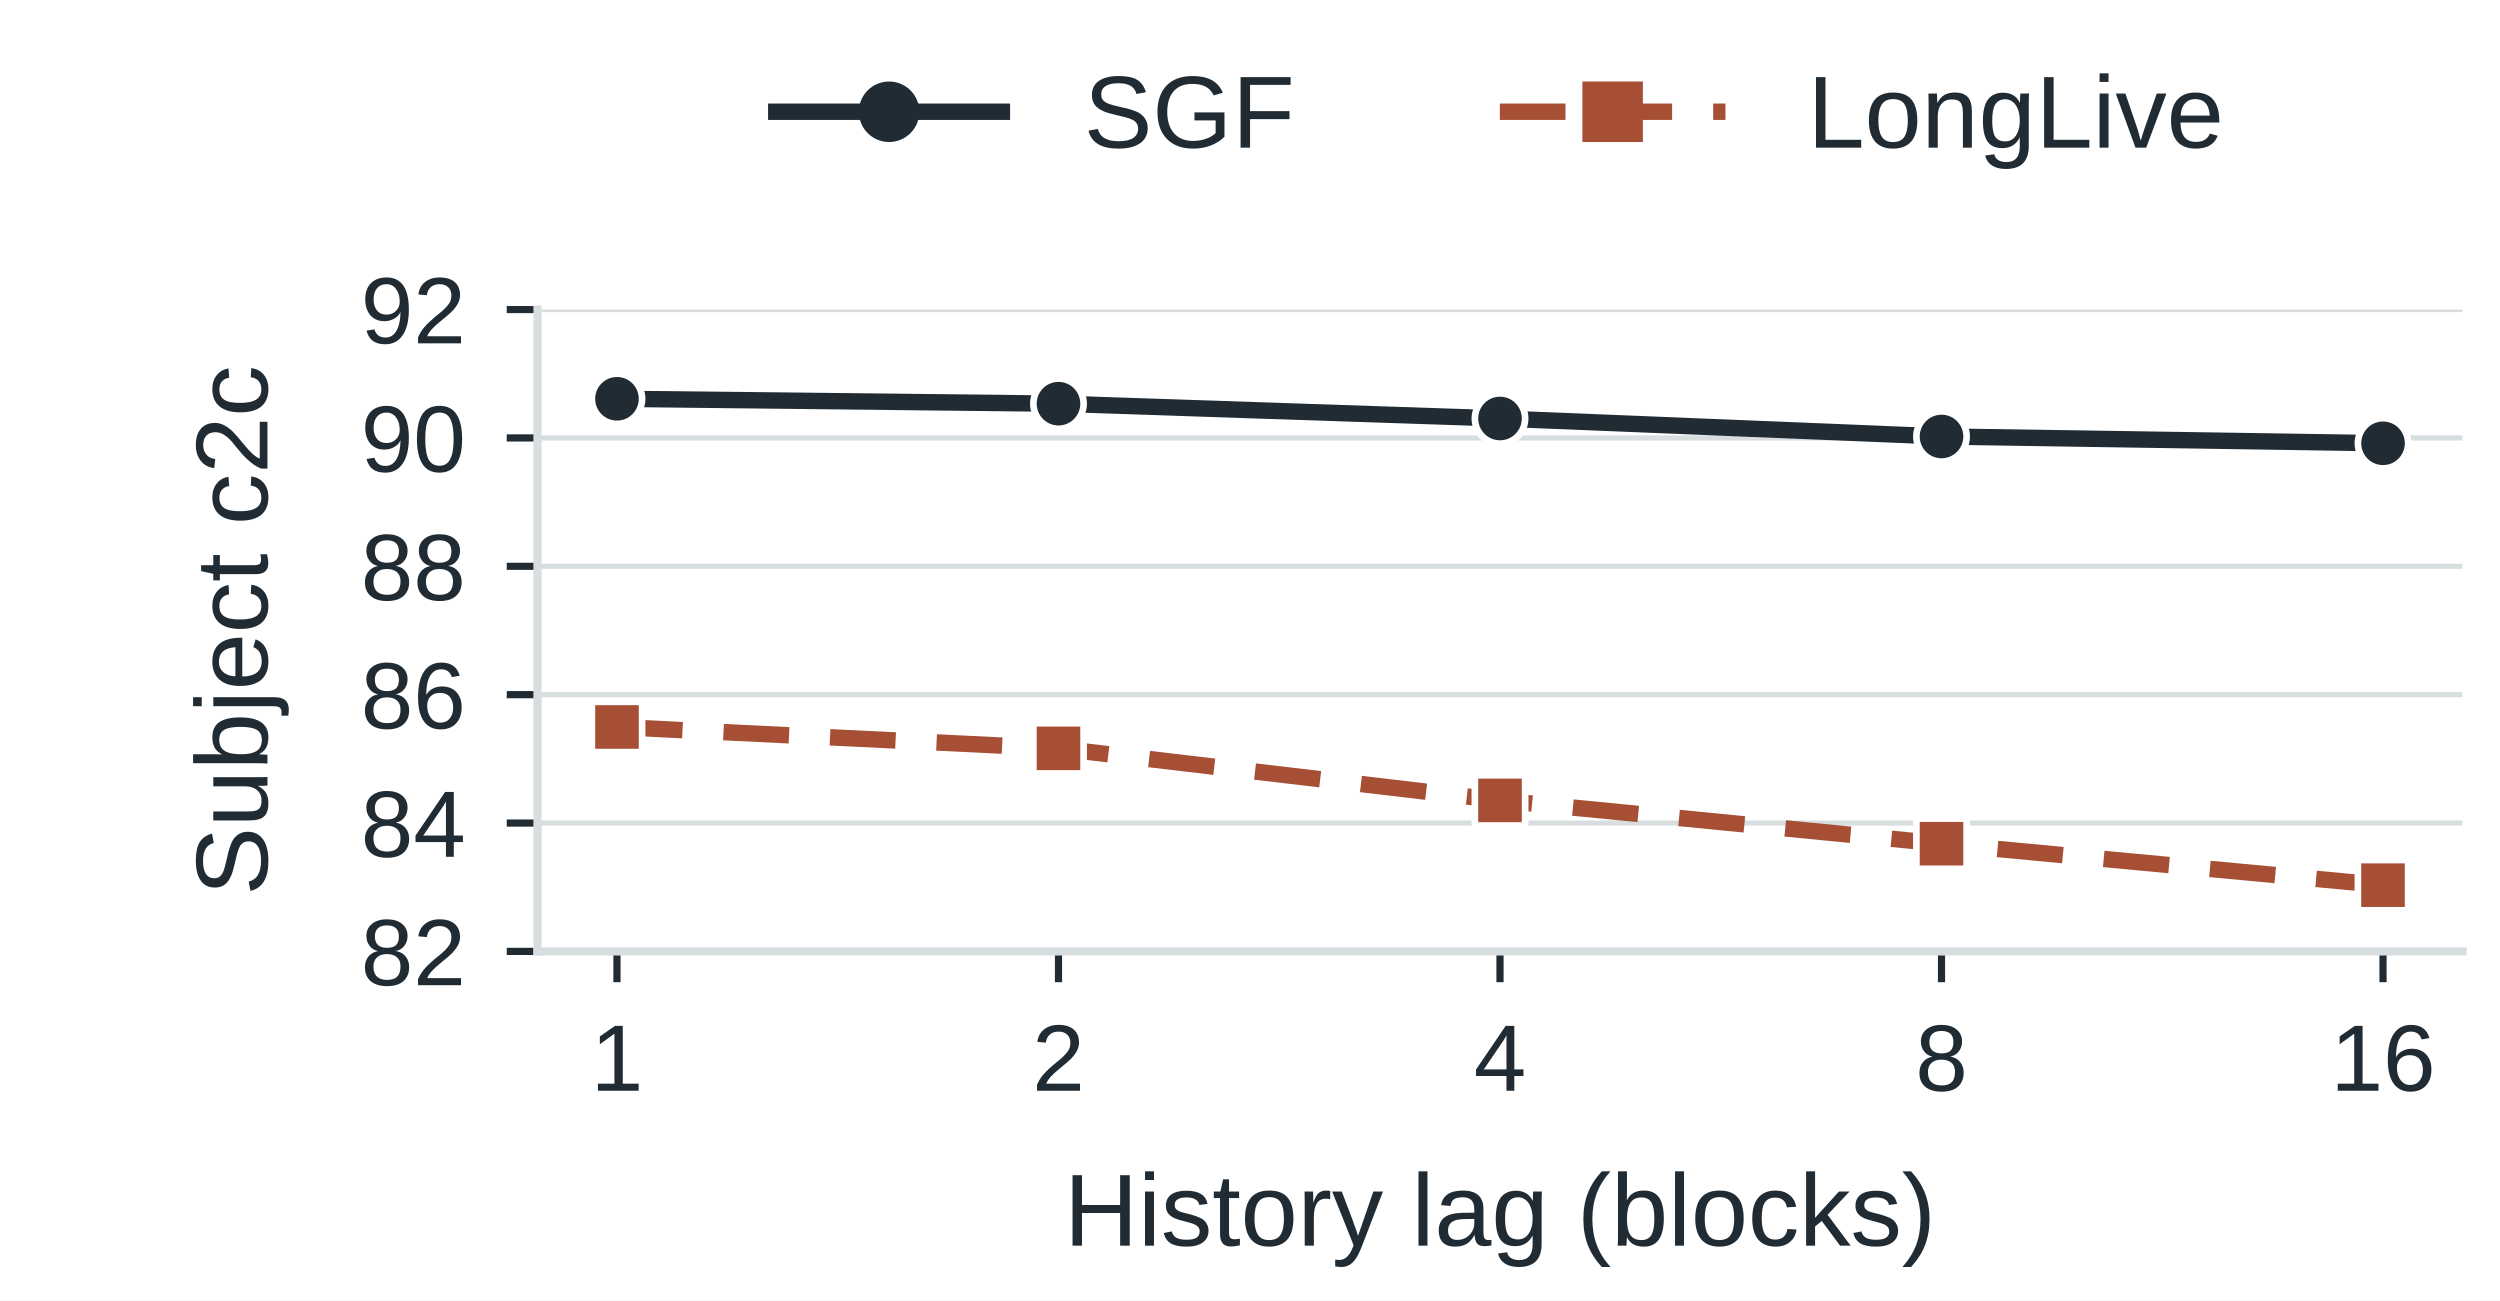
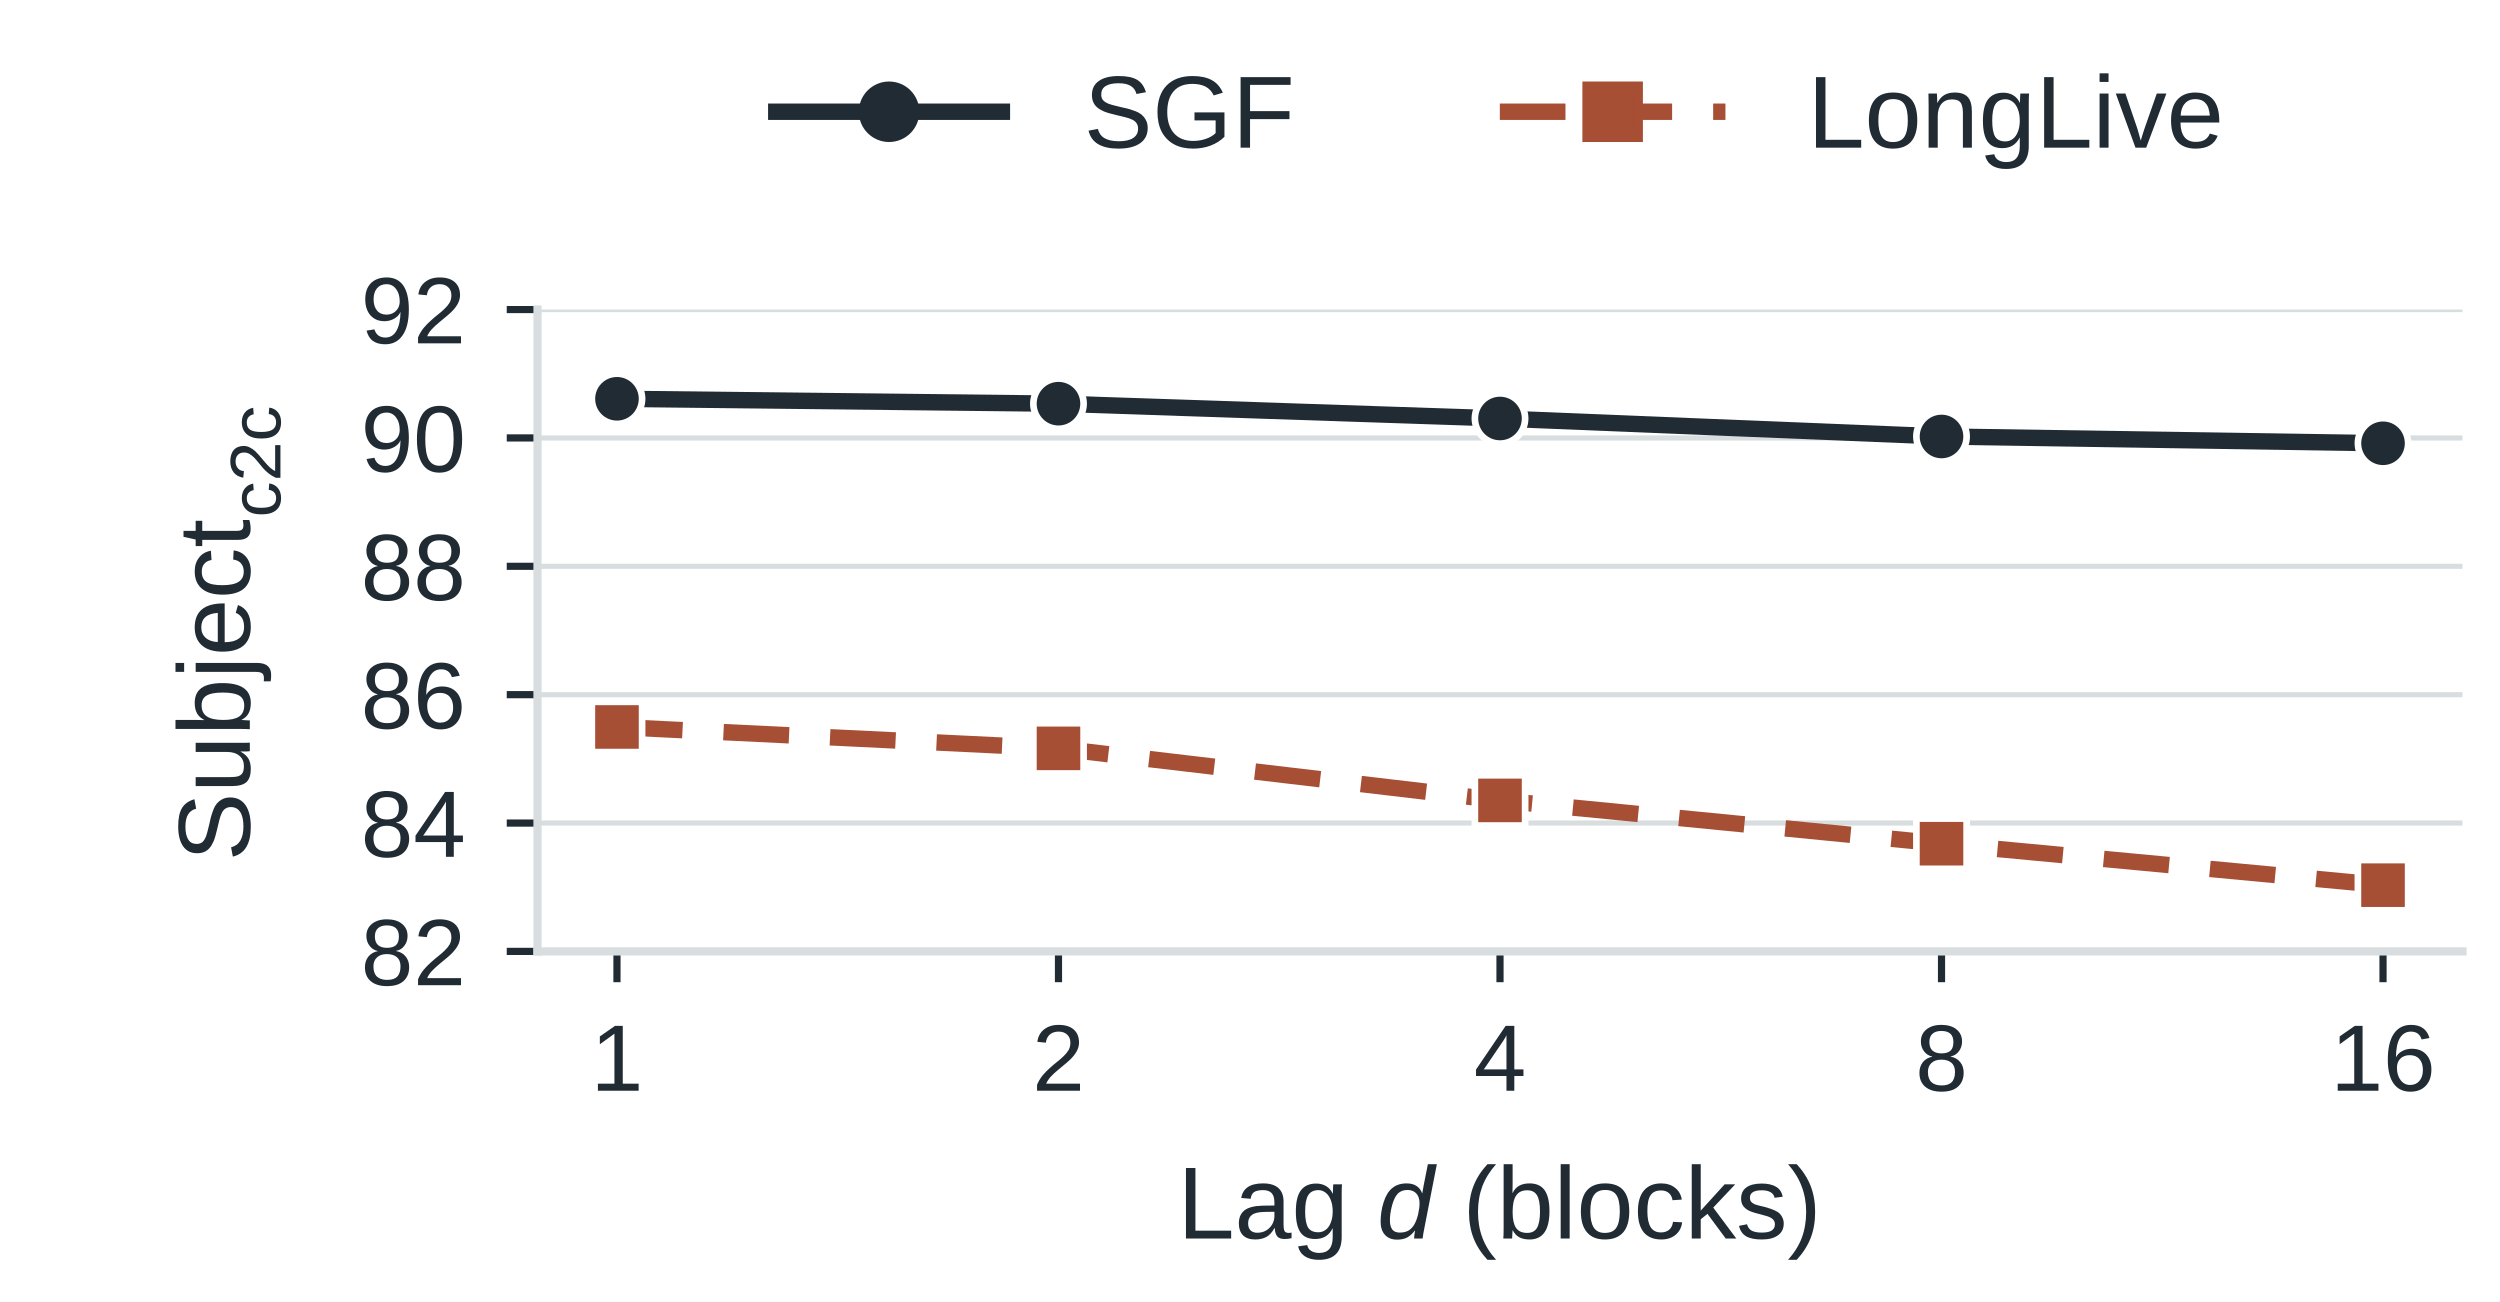
- <svg xmlns="http://www.w3.org/2000/svg" xmlns:xlink="http://www.w3.org/1999/xlink" width="243.78pt" height="126.813pt" viewBox="0 0 243.78 126.813" version="1.1">
+ <svg xmlns="http://www.w3.org/2000/svg" xmlns:xlink="http://www.w3.org/1999/xlink" width="243.78pt" height="126.929pt" viewBox="0 0 243.78 126.929" version="1.1">
  <defs>
    <style type="text/css">*{stroke-linejoin: round; stroke-linecap: butt}</style>
  </defs>
  <g id="figure_1">
    <g id="patch_1">
-       <path d="M 0 126.813  L 243.78 126.813  L 243.78 0  L 0 0  z " style="fill: #ffffff" />
+       <path d="M 0 126.929  L 243.78 126.929  L 243.78 0  L 0 0  z " style="fill: #ffffff" />
    </g>
    <g id="axes_1">
      <g id="patch_2">
        <path d="M 52.413 92.775  L 240.123 92.775  L 240.123 30.186  L 52.413 30.186  z " style="fill: #ffffff" />
      </g>
      <g id="matplotlib.axis_1">
        <g id="xtick_1">
          <g id="line2d_1">
            <defs>
-               <path id="md1f9fb8036" d="M 0 0  L 0 3  " style="stroke: #202b33; stroke-width: 0.7" />
+               <path id="m94a58779e2" d="M 0 0  L 0 3  " style="stroke: #202b33; stroke-width: 0.7" />
            </defs>
            <g>
-               <use xlink:href="#md1f9fb8036" x="60.162" y="92.775" style="fill: #202b33; stroke: #202b33; stroke-width: 0.7" />
+               <use xlink:href="#m94a58779e2" x="60.162" y="92.775" style="fill: #202b33; stroke: #202b33; stroke-width: 0.7" />
            </g>
          </g>
          <g id="text_1">
            <text style="font-size: 9.2px; font-family: 'Arial', 'DejaVu Sans', sans-serif; text-anchor: middle; fill: #202b33" x="60.162" y="106.361" transform="rotate(-0 60.1621 106.3606)">1</text>
          </g>
        </g>
        <g id="xtick_2">
          <g id="line2d_2">
            <g>
-               <use xlink:href="#md1f9fb8036" x="103.215" y="92.775" style="fill: #202b33; stroke: #202b33; stroke-width: 0.7" />
+               <use xlink:href="#m94a58779e2" x="103.215" y="92.775" style="fill: #202b33; stroke: #202b33; stroke-width: 0.7" />
            </g>
          </g>
          <g id="text_2">
            <text style="font-size: 9.2px; font-family: 'Arial', 'DejaVu Sans', sans-serif; text-anchor: middle; fill: #202b33" x="103.215" y="106.361" transform="rotate(-0 103.2149 106.3606)">2</text>
          </g>
        </g>
        <g id="xtick_3">
          <g id="line2d_3">
            <g>
-               <use xlink:href="#md1f9fb8036" x="146.268" y="92.775" style="fill: #202b33; stroke: #202b33; stroke-width: 0.7" />
+               <use xlink:href="#m94a58779e2" x="146.268" y="92.775" style="fill: #202b33; stroke: #202b33; stroke-width: 0.7" />
            </g>
          </g>
          <g id="text_3">
            <text style="font-size: 9.2px; font-family: 'Arial', 'DejaVu Sans', sans-serif; text-anchor: middle; fill: #202b33" x="146.268" y="106.361" transform="rotate(-0 146.2677 106.3606)">4</text>
          </g>
        </g>
        <g id="xtick_4">
          <g id="line2d_4">
            <g>
-               <use xlink:href="#md1f9fb8036" x="189.321" y="92.775" style="fill: #202b33; stroke: #202b33; stroke-width: 0.7" />
+               <use xlink:href="#m94a58779e2" x="189.321" y="92.775" style="fill: #202b33; stroke: #202b33; stroke-width: 0.7" />
            </g>
          </g>
          <g id="text_4">
            <text style="font-size: 9.2px; font-family: 'Arial', 'DejaVu Sans', sans-serif; text-anchor: middle; fill: #202b33" x="189.321" y="106.361" transform="rotate(-0 189.3205 106.3606)">8</text>
          </g>
        </g>
        <g id="xtick_5">
          <g id="line2d_5">
            <g>
-               <use xlink:href="#md1f9fb8036" x="232.373" y="92.775" style="fill: #202b33; stroke: #202b33; stroke-width: 0.7" />
+               <use xlink:href="#m94a58779e2" x="232.373" y="92.775" style="fill: #202b33; stroke: #202b33; stroke-width: 0.7" />
            </g>
          </g>
          <g id="text_5">
            <text style="font-size: 9.2px; font-family: 'Arial', 'DejaVu Sans', sans-serif; text-anchor: middle; fill: #202b33" x="232.373" y="106.361" transform="rotate(-0 232.3733 106.3606)">16</text>
          </g>
        </g>
        <g id="text_6">
-           <text style="font-size: 10px; font-family: 'Arial', 'DejaVu Sans', sans-serif; text-anchor: middle; fill: #202b33" x="146.268" y="121.469" transform="rotate(-0 146.2677 121.4688)">History lag (blocks)</text>
+           <g style="fill: #202b33" transform="translate(114.8177 121.4891)">
+             <text>
+               <tspan x="0" y="-0.719" style="font-size: 10px; font-family: 'Arial'; fill: #202b33">L</tspan>
+               <tspan x="5.562" y="-0.719" style="font-size: 10px; font-family: 'Arial'; fill: #202b33">a</tspan>
+               <tspan x="11.123" y="-0.719" style="font-size: 10px; font-family: 'Arial'; fill: #202b33">g</tspan>
+               <tspan x="16.685" y="-0.719" style="font-size: 10px; font-family: 'Arial'; fill: #202b33"> </tspan>
+               <tspan x="25.024" y="-0.719" style="font-size: 10px; font-family: 'Arial'; fill: #202b33"> </tspan>
+               <tspan x="27.803" y="-0.719" style="font-size: 10px; font-family: 'Arial'; fill: #202b33">(</tspan>
+               <tspan x="31.133" y="-0.719" style="font-size: 10px; font-family: 'Arial'; fill: #202b33">b</tspan>
+               <tspan x="36.694" y="-0.719" style="font-size: 10px; font-family: 'Arial'; fill: #202b33">l</tspan>
+               <tspan x="38.916" y="-0.719" style="font-size: 10px; font-family: 'Arial'; fill: #202b33">o</tspan>
+               <tspan x="44.478" y="-0.719" style="font-size: 10px; font-family: 'Arial'; fill: #202b33">c</tspan>
+               <tspan x="49.478" y="-0.719" style="font-size: 10px; font-family: 'Arial'; fill: #202b33">k</tspan>
+               <tspan x="54.478" y="-0.719" style="font-size: 10px; font-family: 'Arial'; fill: #202b33">s</tspan>
+               <tspan x="59.478" y="-0.719" style="font-size: 10px; font-family: 'Arial'; fill: #202b33">)</tspan>
+               <tspan x="19.463" y="-0.719" style="font-style: italic; font-size: 10px; font-family: 'Arial'; fill: #202b33">d</tspan>
+             </text>
+           </g>
        </g>
      </g>
      <g id="matplotlib.axis_2">
        <g id="ytick_1">
          <g id="line2d_6">
-             <path d="M 52.413 92.775  L 240.123 92.775  " clip-path="url(#p21fad683eb)" style="fill: none; stroke: #d8dde0; stroke-width: 0.5; stroke-linecap: square" />
+             <path d="M 52.413 92.775  L 240.123 92.775  " clip-path="url(#pe85b03f836)" style="fill: none; stroke: #d8dde0; stroke-width: 0.5; stroke-linecap: square" />
          </g>
          <g id="line2d_7">
            <defs>
-               <path id="ma076cc34fb" d="M 0 0  L -3 0  " style="stroke: #202b33; stroke-width: 0.7" />
+               <path id="m0053e54575" d="M 0 0  L -3 0  " style="stroke: #202b33; stroke-width: 0.7" />
            </defs>
            <g>
-               <use xlink:href="#ma076cc34fb" x="52.413" y="92.775" style="fill: #202b33; stroke: #202b33; stroke-width: 0.7" />
+               <use xlink:href="#m0053e54575" x="52.413" y="92.775" style="fill: #202b33; stroke: #202b33; stroke-width: 0.7" />
            </g>
          </g>
          <g id="text_7">
            <text style="font-size: 9.2px; font-family: 'Arial', 'DejaVu Sans', sans-serif; text-anchor: end; fill: #202b33" x="45.413" y="96.068" transform="rotate(-0 45.4126 96.06803)">82</text>
          </g>
        </g>
        <g id="ytick_2">
          <g id="line2d_8">
-             <path d="M 52.413 80.258  L 240.123 80.258  " clip-path="url(#p21fad683eb)" style="fill: none; stroke: #d8dde0; stroke-width: 0.5; stroke-linecap: square" />
+             <path d="M 52.413 80.258  L 240.123 80.258  " clip-path="url(#pe85b03f836)" style="fill: none; stroke: #d8dde0; stroke-width: 0.5; stroke-linecap: square" />
          </g>
          <g id="line2d_9">
            <g>
-               <use xlink:href="#ma076cc34fb" x="52.413" y="80.258" style="fill: #202b33; stroke: #202b33; stroke-width: 0.7" />
+               <use xlink:href="#m0053e54575" x="52.413" y="80.258" style="fill: #202b33; stroke: #202b33; stroke-width: 0.7" />
            </g>
          </g>
          <g id="text_8">
            <text style="font-size: 9.2px; font-family: 'Arial', 'DejaVu Sans', sans-serif; text-anchor: end; fill: #202b33" x="45.413" y="83.55" transform="rotate(-0 45.4126 83.55023)">84</text>
          </g>
        </g>
        <g id="ytick_3">
          <g id="line2d_10">
-             <path d="M 52.413 67.74  L 240.123 67.74  " clip-path="url(#p21fad683eb)" style="fill: none; stroke: #d8dde0; stroke-width: 0.5; stroke-linecap: square" />
+             <path d="M 52.413 67.74  L 240.123 67.74  " clip-path="url(#pe85b03f836)" style="fill: none; stroke: #d8dde0; stroke-width: 0.5; stroke-linecap: square" />
          </g>
          <g id="line2d_11">
            <g>
-               <use xlink:href="#ma076cc34fb" x="52.413" y="67.74" style="fill: #202b33; stroke: #202b33; stroke-width: 0.7" />
+               <use xlink:href="#m0053e54575" x="52.413" y="67.74" style="fill: #202b33; stroke: #202b33; stroke-width: 0.7" />
            </g>
          </g>
          <g id="text_9">
            <text style="font-size: 9.2px; font-family: 'Arial', 'DejaVu Sans', sans-serif; text-anchor: end; fill: #202b33" x="45.413" y="71.032" transform="rotate(-0 45.4126 71.03244)">86</text>
          </g>
        </g>
        <g id="ytick_4">
          <g id="line2d_12">
-             <path d="M 52.413 55.222  L 240.123 55.222  " clip-path="url(#p21fad683eb)" style="fill: none; stroke: #d8dde0; stroke-width: 0.5; stroke-linecap: square" />
+             <path d="M 52.413 55.222  L 240.123 55.222  " clip-path="url(#pe85b03f836)" style="fill: none; stroke: #d8dde0; stroke-width: 0.5; stroke-linecap: square" />
          </g>
          <g id="line2d_13">
            <g>
-               <use xlink:href="#ma076cc34fb" x="52.413" y="55.222" style="fill: #202b33; stroke: #202b33; stroke-width: 0.7" />
+               <use xlink:href="#m0053e54575" x="52.413" y="55.222" style="fill: #202b33; stroke: #202b33; stroke-width: 0.7" />
            </g>
          </g>
          <g id="text_10">
            <text style="font-size: 9.2px; font-family: 'Arial', 'DejaVu Sans', sans-serif; text-anchor: end; fill: #202b33" x="45.413" y="58.515" transform="rotate(-0 45.4126 58.51464)">88</text>
          </g>
        </g>
        <g id="ytick_5">
          <g id="line2d_14">
-             <path d="M 52.413 42.704  L 240.123 42.704  " clip-path="url(#p21fad683eb)" style="fill: none; stroke: #d8dde0; stroke-width: 0.5; stroke-linecap: square" />
+             <path d="M 52.413 42.704  L 240.123 42.704  " clip-path="url(#pe85b03f836)" style="fill: none; stroke: #d8dde0; stroke-width: 0.5; stroke-linecap: square" />
          </g>
          <g id="line2d_15">
            <g>
-               <use xlink:href="#ma076cc34fb" x="52.413" y="42.704" style="fill: #202b33; stroke: #202b33; stroke-width: 0.7" />
+               <use xlink:href="#m0053e54575" x="52.413" y="42.704" style="fill: #202b33; stroke: #202b33; stroke-width: 0.7" />
            </g>
          </g>
          <g id="text_11">
            <text style="font-size: 9.2px; font-family: 'Arial', 'DejaVu Sans', sans-serif; text-anchor: end; fill: #202b33" x="45.413" y="45.997" transform="rotate(-0 45.4126 45.99685)">90</text>
          </g>
        </g>
        <g id="ytick_6">
          <g id="line2d_16">
-             <path d="M 52.413 30.186  L 240.123 30.186  " clip-path="url(#p21fad683eb)" style="fill: none; stroke: #d8dde0; stroke-width: 0.5; stroke-linecap: square" />
+             <path d="M 52.413 30.186  L 240.123 30.186  " clip-path="url(#pe85b03f836)" style="fill: none; stroke: #d8dde0; stroke-width: 0.5; stroke-linecap: square" />
          </g>
          <g id="line2d_17">
            <g>
-               <use xlink:href="#ma076cc34fb" x="52.413" y="30.186" style="fill: #202b33; stroke: #202b33; stroke-width: 0.7" />
+               <use xlink:href="#m0053e54575" x="52.413" y="30.186" style="fill: #202b33; stroke: #202b33; stroke-width: 0.7" />
            </g>
          </g>
          <g id="text_12">
            <text style="font-size: 9.2px; font-family: 'Arial', 'DejaVu Sans', sans-serif; text-anchor: end; fill: #202b33" x="45.413" y="33.479" transform="rotate(-0 45.4126 33.47905)">92</text>
          </g>
        </g>
        <g id="text_13">
-           <text style="font-size: 10px; font-family: 'Arial', 'DejaVu Sans', sans-serif; text-anchor: middle; fill: #202b33" x="26.076" y="61.481" transform="rotate(-90 26.07579 61.48094)">Subject c2c</text>
+           <g style="fill: #202b33" transform="translate(25.08047 83.98095) rotate(-90)">
+             <text>
+               <tspan x="0" y="-0.719" style="font-size: 10px; font-family: 'Arial'; fill: #202b33">S</tspan>
+               <tspan x="6.67" y="-0.719" style="font-size: 10px; font-family: 'Arial'; fill: #202b33">u</tspan>
+               <tspan x="12.231" y="-0.719" style="font-size: 10px; font-family: 'Arial'; fill: #202b33">b</tspan>
+               <tspan x="17.793" y="-0.719" style="font-size: 10px; font-family: 'Arial'; fill: #202b33">j</tspan>
+               <tspan x="20.015" y="-0.719" style="font-size: 10px; font-family: 'Arial'; fill: #202b33">e</tspan>
+               <tspan x="25.576" y="-0.719" style="font-size: 10px; font-family: 'Arial'; fill: #202b33">c</tspan>
+               <tspan x="30.576" y="-0.719" style="font-size: 10px; font-family: 'Arial'; fill: #202b33">t</tspan>
+               <tspan x="33.529" y="2.268" style="font-size: 7px; font-family: 'Arial'; fill: #202b33">c</tspan>
+               <tspan x="37.029" y="2.268" style="font-size: 7px; font-family: 'Arial'; fill: #202b33">2</tspan>
+               <tspan x="40.922" y="2.268" style="font-size: 7px; font-family: 'Arial'; fill: #202b33">c</tspan>
+             </text>
+           </g>
        </g>
      </g>
      <g id="patch_3">
        <path d="M 52.413 92.775  L 52.413 30.186  " style="fill: none; stroke: #d8dde0; stroke-width: 0.8; stroke-linejoin: miter; stroke-linecap: square" />
      </g>
      <g id="patch_4">
        <path d="M 52.413 92.775  L 240.123 92.775  " style="fill: none; stroke: #d8dde0; stroke-width: 0.8; stroke-linejoin: miter; stroke-linecap: square" />
      </g>
      <g id="line2d_18">
-         <path d="M 60.162 38.887  L 103.215 39.364  L 146.268 40.808  L 189.321 42.562  L 232.373 43.225  " clip-path="url(#p21fad683eb)" style="fill: none; stroke: #202b33; stroke-width: 1.6; stroke-linecap: square" />
-         <defs>
-           <path id="m20124d318e" d="M 0 2.45  C 0.65 2.45 1.273 2.192 1.732 1.732  C 2.192 1.273 2.45 0.65 2.45 0  C 2.45 -0.65 2.192 -1.273 1.732 -1.732  C 1.273 -2.192 0.65 -2.45 0 -2.45  C -0.65 -2.45 -1.273 -2.192 -1.732 -1.732  C -2.192 -1.273 -2.45 -0.65 -2.45 0  C -2.45 0.65 -2.192 1.273 -1.732 1.732  C -1.273 2.192 -0.65 2.45 0 2.45  z " style="stroke: #ffffff; stroke-width: 0.65" />
-         </defs>
-         <g clip-path="url(#p21fad683eb)">
-           <use xlink:href="#m20124d318e" x="60.162" y="38.887" style="fill: #202b33; stroke: #ffffff; stroke-width: 0.65" />
-           <use xlink:href="#m20124d318e" x="103.215" y="39.364" style="fill: #202b33; stroke: #ffffff; stroke-width: 0.65" />
-           <use xlink:href="#m20124d318e" x="146.268" y="40.808" style="fill: #202b33; stroke: #ffffff; stroke-width: 0.65" />
-           <use xlink:href="#m20124d318e" x="189.321" y="42.562" style="fill: #202b33; stroke: #ffffff; stroke-width: 0.65" />
-           <use xlink:href="#m20124d318e" x="232.373" y="43.225" style="fill: #202b33; stroke: #ffffff; stroke-width: 0.65" />
+         <path d="M 60.162 38.887  L 103.215 39.364  L 146.268 40.808  L 189.321 42.562  L 232.373 43.225  " clip-path="url(#pe85b03f836)" style="fill: none; stroke: #202b33; stroke-width: 1.6; stroke-linecap: square" />
+         <defs>
+           <path id="m4851352cd6" d="M 0 2.45  C 0.65 2.45 1.273 2.192 1.732 1.732  C 2.192 1.273 2.45 0.65 2.45 0  C 2.45 -0.65 2.192 -1.273 1.732 -1.732  C 1.273 -2.192 0.65 -2.45 0 -2.45  C -0.65 -2.45 -1.273 -2.192 -1.732 -1.732  C -2.192 -1.273 -2.45 -0.65 -2.45 0  C -2.45 0.65 -2.192 1.273 -1.732 1.732  C -1.273 2.192 -0.65 2.45 0 2.45  z " style="stroke: #ffffff; stroke-width: 0.65" />
+         </defs>
+         <g clip-path="url(#pe85b03f836)">
+           <use xlink:href="#m4851352cd6" x="60.162" y="38.887" style="fill: #202b33; stroke: #ffffff; stroke-width: 0.65" />
+           <use xlink:href="#m4851352cd6" x="103.215" y="39.364" style="fill: #202b33; stroke: #ffffff; stroke-width: 0.65" />
+           <use xlink:href="#m4851352cd6" x="146.268" y="40.808" style="fill: #202b33; stroke: #ffffff; stroke-width: 0.65" />
+           <use xlink:href="#m4851352cd6" x="189.321" y="42.562" style="fill: #202b33; stroke: #ffffff; stroke-width: 0.65" />
+           <use xlink:href="#m4851352cd6" x="232.373" y="43.225" style="fill: #202b33; stroke: #ffffff; stroke-width: 0.65" />
        </g>
      </g>
      <g id="line2d_19">
-         <path d="M 60.162 70.889  L 103.215 72.974  L 146.268 78.05  L 189.321 82.272  L 232.373 86.315  " clip-path="url(#p21fad683eb)" style="fill: none; stroke-dasharray: 6.4,4; stroke-dashoffset: 0; stroke: #a64f35; stroke-width: 1.6" />
-         <defs>
-           <path id="mad8f109c3a" d="M -2.45 2.45  L 2.45 2.45  L 2.45 -2.45  L -2.45 -2.45  z " style="stroke: #ffffff; stroke-width: 0.65; stroke-linejoin: miter" />
-         </defs>
-         <g clip-path="url(#p21fad683eb)">
-           <use xlink:href="#mad8f109c3a" x="60.162" y="70.889" style="fill: #a64f35; stroke: #ffffff; stroke-width: 0.65; stroke-linejoin: miter" />
-           <use xlink:href="#mad8f109c3a" x="103.215" y="72.974" style="fill: #a64f35; stroke: #ffffff; stroke-width: 0.65; stroke-linejoin: miter" />
-           <use xlink:href="#mad8f109c3a" x="146.268" y="78.05" style="fill: #a64f35; stroke: #ffffff; stroke-width: 0.65; stroke-linejoin: miter" />
-           <use xlink:href="#mad8f109c3a" x="189.321" y="82.272" style="fill: #a64f35; stroke: #ffffff; stroke-width: 0.65; stroke-linejoin: miter" />
-           <use xlink:href="#mad8f109c3a" x="232.373" y="86.315" style="fill: #a64f35; stroke: #ffffff; stroke-width: 0.65; stroke-linejoin: miter" />
+         <path d="M 60.162 70.889  L 103.215 72.974  L 146.268 78.05  L 189.321 82.272  L 232.373 86.315  " clip-path="url(#pe85b03f836)" style="fill: none; stroke-dasharray: 6.4,4; stroke-dashoffset: 0; stroke: #a64f35; stroke-width: 1.6" />
+         <defs>
+           <path id="m9be6e60092" d="M -2.45 2.45  L 2.45 2.45  L 2.45 -2.45  L -2.45 -2.45  z " style="stroke: #ffffff; stroke-width: 0.65; stroke-linejoin: miter" />
+         </defs>
+         <g clip-path="url(#pe85b03f836)">
+           <use xlink:href="#m9be6e60092" x="60.162" y="70.889" style="fill: #a64f35; stroke: #ffffff; stroke-width: 0.65; stroke-linejoin: miter" />
+           <use xlink:href="#m9be6e60092" x="103.215" y="72.974" style="fill: #a64f35; stroke: #ffffff; stroke-width: 0.65; stroke-linejoin: miter" />
+           <use xlink:href="#m9be6e60092" x="146.268" y="78.05" style="fill: #a64f35; stroke: #ffffff; stroke-width: 0.65; stroke-linejoin: miter" />
+           <use xlink:href="#m9be6e60092" x="189.321" y="82.272" style="fill: #a64f35; stroke: #ffffff; stroke-width: 0.65; stroke-linejoin: miter" />
+           <use xlink:href="#m9be6e60092" x="232.373" y="86.315" style="fill: #a64f35; stroke: #ffffff; stroke-width: 0.65; stroke-linejoin: miter" />
        </g>
      </g>
    </g>
    <g id="patch_5">
      <path d="M 3.24 66.697  L 240.54 66.697  L 240.54 65.393  L 3.24 65.393  L 3.24 66.697  z " style="fill: none" />
    </g>
    <g id="legend_1">
      <g id="line2d_20">
        <path d="M 75.696 10.898  L 86.696 10.898  L 97.696 10.898  " style="fill: none; stroke: #202b33; stroke-width: 1.6; stroke-linecap: square" />
        <defs>
-           <path id="m3a446ae021" d="M 0 2.45  C 0.65 2.45 1.273 2.192 1.732 1.732  C 2.192 1.273 2.45 0.65 2.45 0  C 2.45 -0.65 2.192 -1.273 1.732 -1.732  C 1.273 -2.192 0.65 -2.45 0 -2.45  C -0.65 -2.45 -1.273 -2.192 -1.732 -1.732  C -2.192 -1.273 -2.45 -0.65 -2.45 0  C -2.45 0.65 -2.192 1.273 -1.732 1.732  C -1.273 2.192 -0.65 2.45 0 2.45  z " style="stroke: #202b33" />
+           <path id="mb07e65cb86" d="M 0 2.45  C 0.65 2.45 1.273 2.192 1.732 1.732  C 2.192 1.273 2.45 0.65 2.45 0  C 2.45 -0.65 2.192 -1.273 1.732 -1.732  C 1.273 -2.192 0.65 -2.45 0 -2.45  C -0.65 -2.45 -1.273 -2.192 -1.732 -1.732  C -2.192 -1.273 -2.45 -0.65 -2.45 0  C -2.45 0.65 -2.192 1.273 -1.732 1.732  C -1.273 2.192 -0.65 2.45 0 2.45  z " style="stroke: #202b33" />
        </defs>
        <g>
-           <use xlink:href="#m3a446ae021" x="86.696" y="10.898" style="fill: #202b33; stroke: #202b33" />
+           <use xlink:href="#mb07e65cb86" x="86.696" y="10.898" style="fill: #202b33; stroke: #202b33" />
        </g>
      </g>
      <g id="text_14">
        <text style="font-size: 10px; font-family: 'Arial', 'DejaVu Sans', sans-serif; text-anchor: start; fill: #202b33" x="105.696" y="14.398" transform="rotate(-0 105.6958 14.39781)">SGF</text>
      </g>
      <g id="line2d_21">
        <path d="M 146.252 10.898  L 157.252 10.898  L 168.252 10.898  " style="fill: none; stroke-dasharray: 6.4,4; stroke-dashoffset: 0; stroke: #a64f35; stroke-width: 1.6" />
        <defs>
-           <path id="me6909d48e4" d="M -2.45 2.45  L 2.45 2.45  L 2.45 -2.45  L -2.45 -2.45  z " style="stroke: #a64f35; stroke-linejoin: miter" />
+           <path id="m7963e0d54f" d="M -2.45 2.45  L 2.45 2.45  L 2.45 -2.45  L -2.45 -2.45  z " style="stroke: #a64f35; stroke-linejoin: miter" />
        </defs>
        <g>
-           <use xlink:href="#me6909d48e4" x="157.252" y="10.898" style="fill: #a64f35; stroke: #a64f35; stroke-linejoin: miter" />
+           <use xlink:href="#m7963e0d54f" x="157.252" y="10.898" style="fill: #a64f35; stroke: #a64f35; stroke-linejoin: miter" />
        </g>
      </g>
      <g id="text_15">
        <text style="font-size: 10px; font-family: 'Arial', 'DejaVu Sans', sans-serif; text-anchor: start; fill: #202b33" x="176.252" y="14.398" transform="rotate(-0 176.2521 14.39781)">LongLive</text>
      </g>
    </g>
  </g>
  <defs>
-     <clipPath id="p21fad683eb">
+     <clipPath id="pe85b03f836">
      <rect x="52.413" y="30.186" width="187.71" height="62.589" />
    </clipPath>
  </defs>
</svg>
